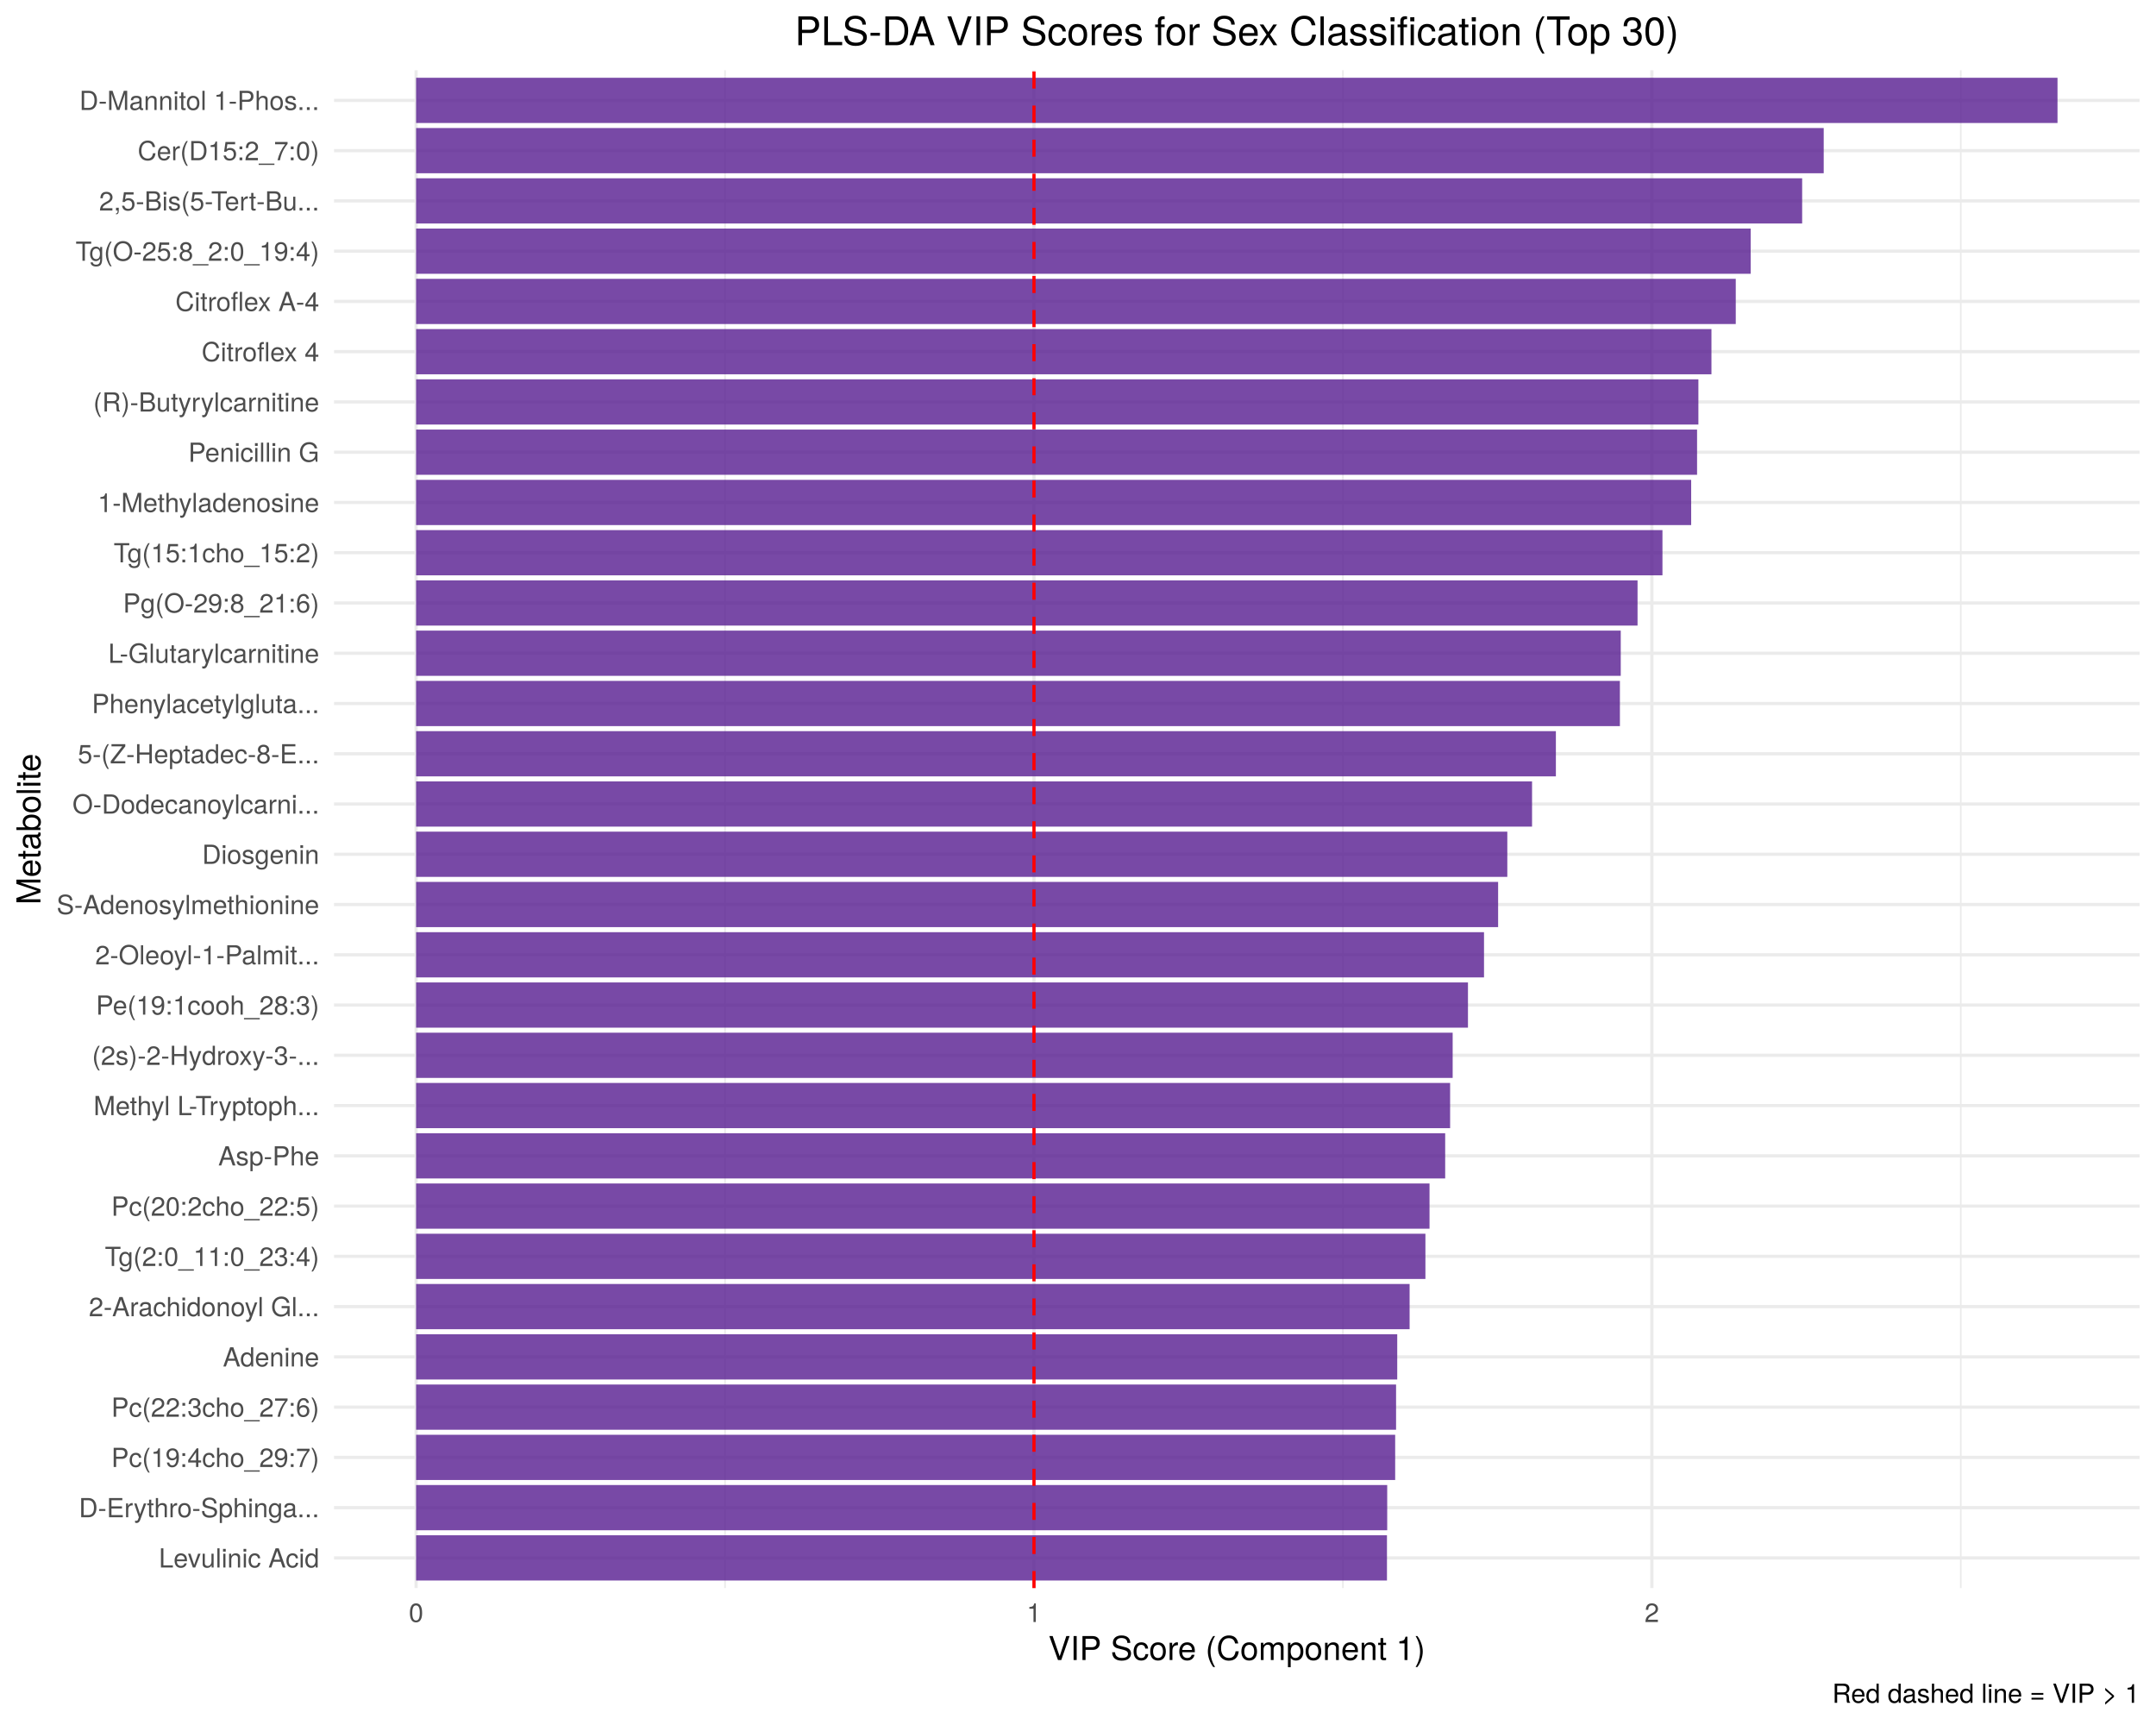
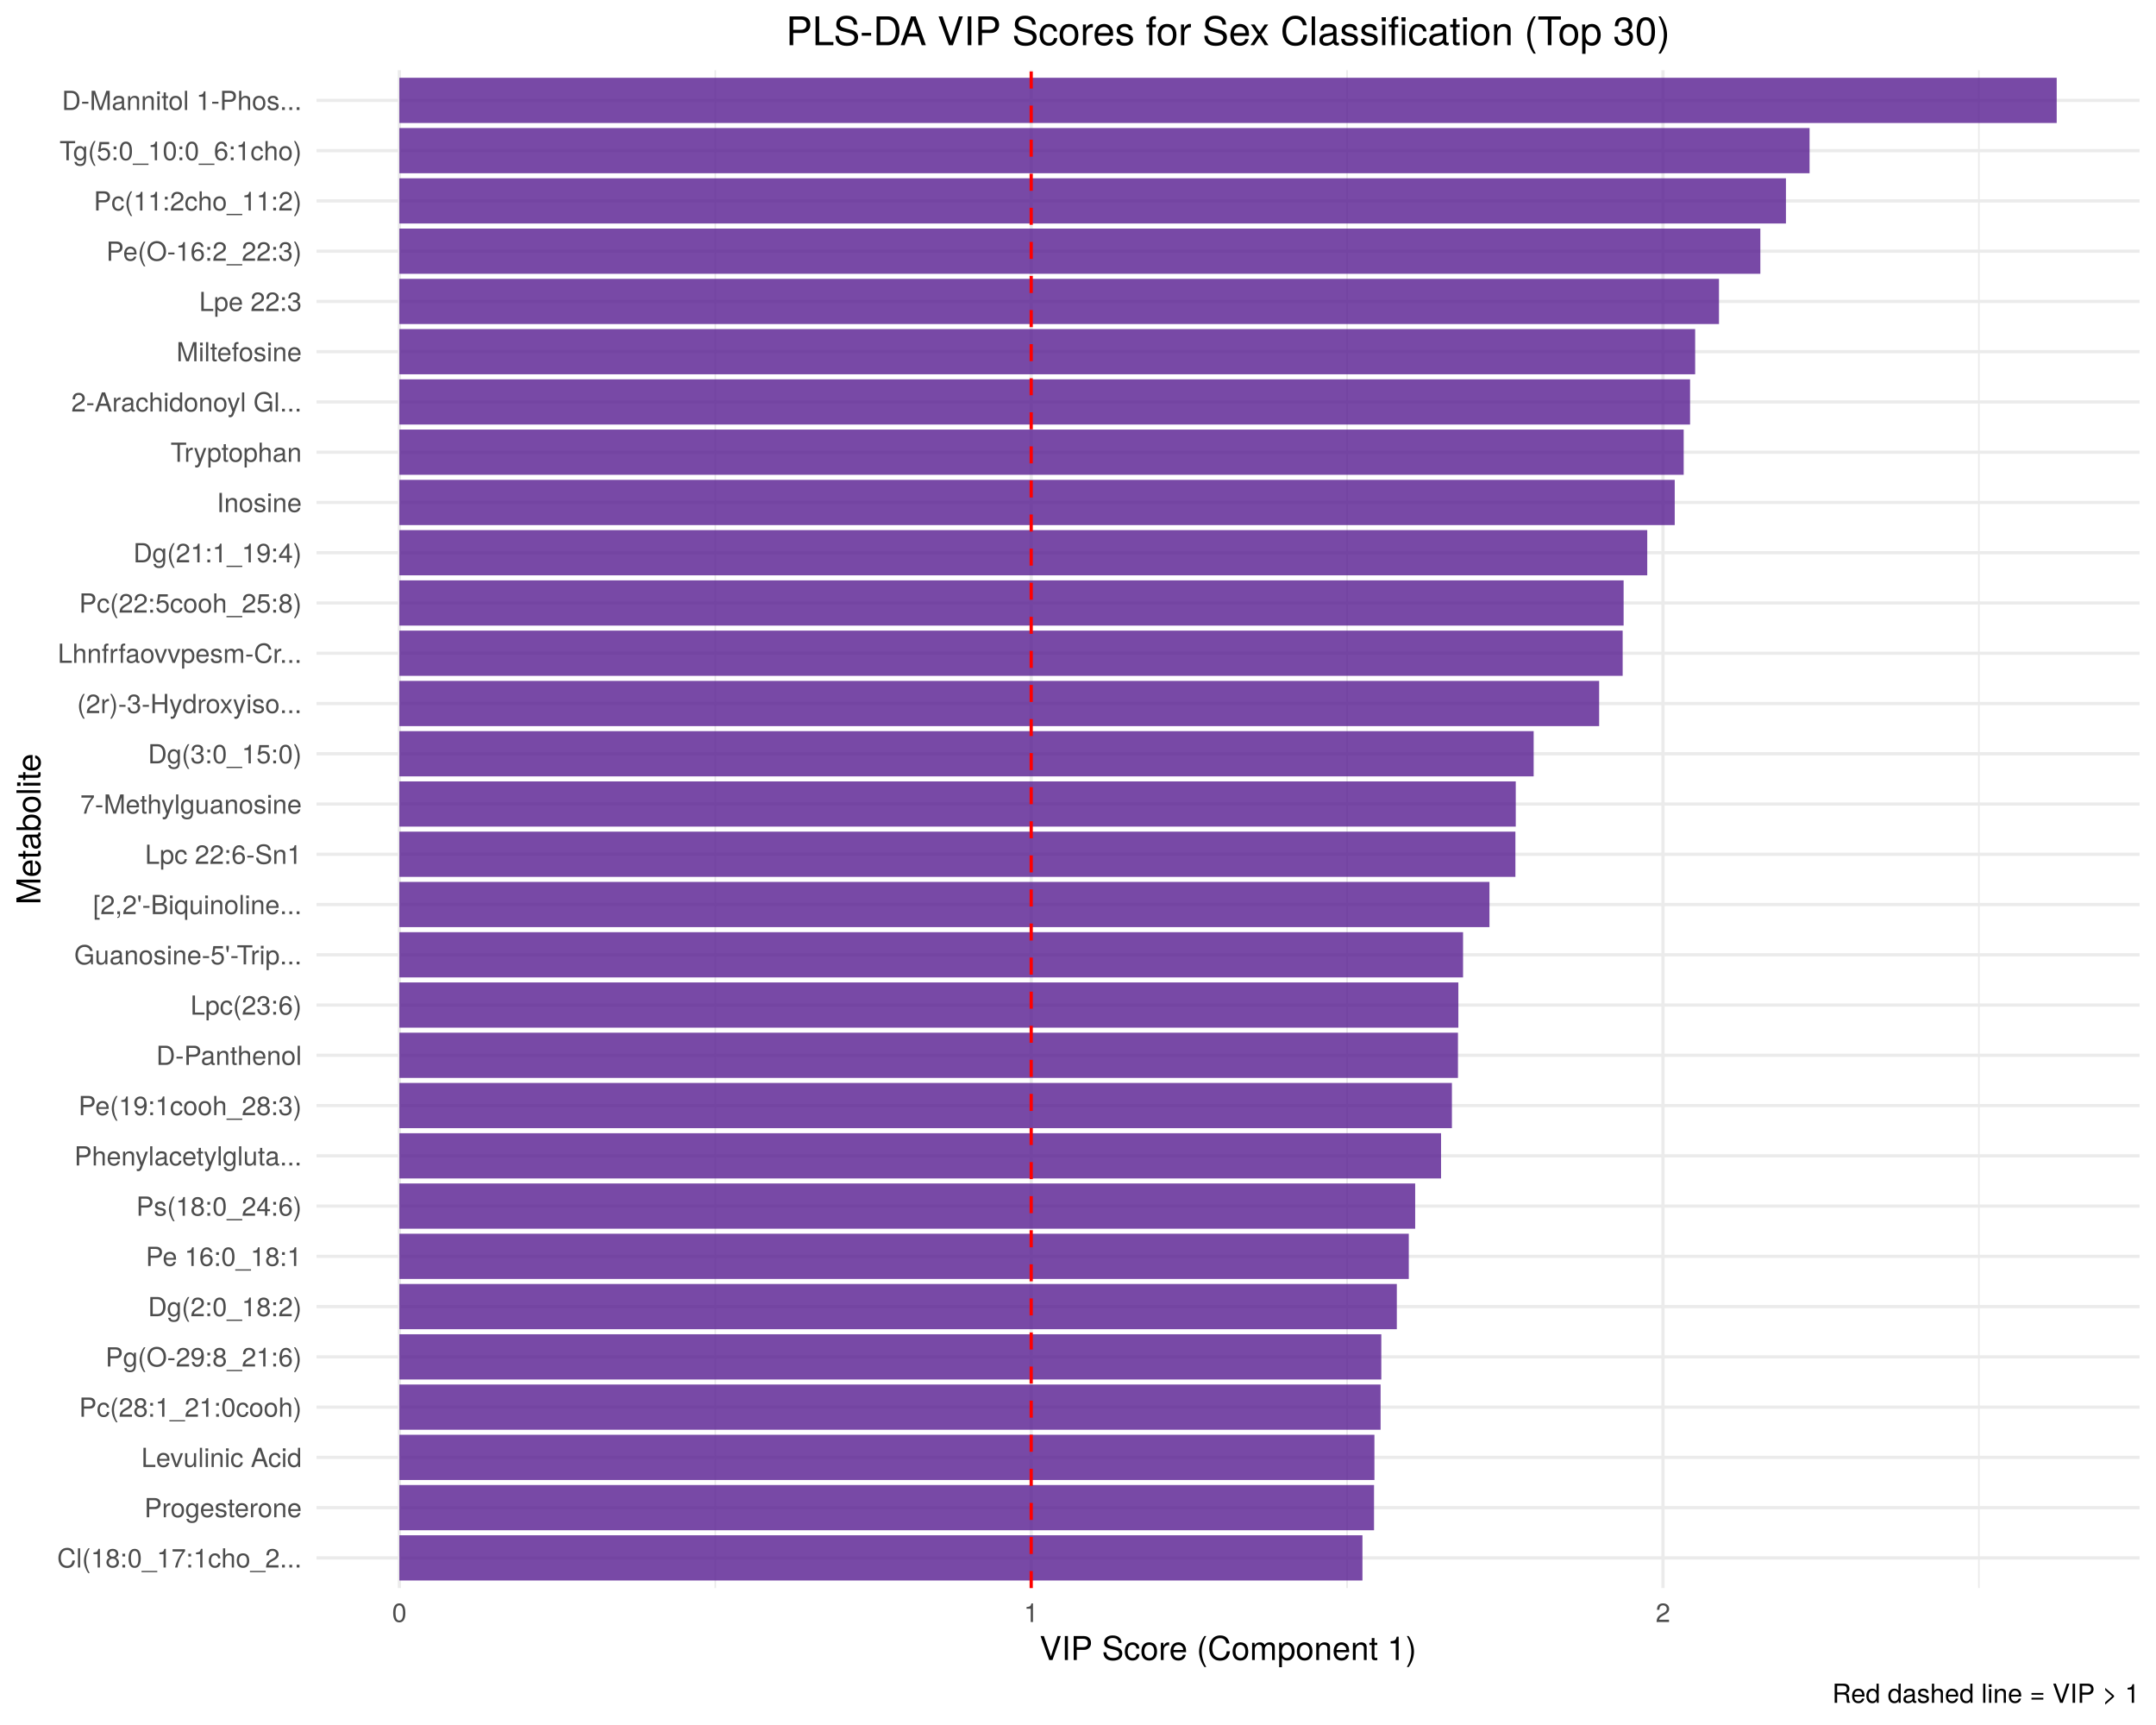
<svg xmlns="http://www.w3.org/2000/svg" class="svglite" width="720.00pt" height="576.00pt" viewBox="0 0 720.00 576.00">
  <defs>
    <style type="text/css">
    .svglite line, .svglite polyline, .svglite polygon, .svglite path, .svglite rect, .svglite circle {
      fill: none;
      stroke: #000000;
      stroke-linecap: round;
      stroke-linejoin: round;
      stroke-miterlimit: 10.00;
    }
    .svglite text {
      white-space: pre;
    }
  </style>
  </defs>
  <rect width="100%" height="100%" style="stroke: none; fill: none;" />
  <defs>
    <clipPath id="cpMC4wMHw3MjAuMDB8MC4wMHw1NzYuMDA=">
      <rect x="0.00" y="0.00" width="720.00" height="576.00" />
    </clipPath>
  </defs>
  <g clip-path="url(#cpMC4wMHw3MjAuMDB8MC4wMHw1NzYuMDA=)">
</g>
  <defs>
-     <clipPath id="cpMTExLjU1fDcxNC41MnwyMy40NXw1MzAuMjg=">
-       <rect x="111.55" y="23.45" width="602.97" height="506.83" />
+     <clipPath id="cpMTA1LjcwfDcxNC41MnwyMy40NXw1MzAuMjg=">
+       <rect x="105.70" y="23.45" width="608.82" height="506.83" />
    </clipPath>
  </defs>
-   <g clip-path="url(#cpMTExLjU1fDcxNC41MnwyMy40NXw1MzAuMjg=)">
-     <polyline points="242.13,530.28 242.13,23.45 " style="stroke-width: 0.53; stroke: #EBEBEB; stroke-linecap: butt;" />
-     <polyline points="448.47,530.28 448.47,23.45 " style="stroke-width: 0.53; stroke: #EBEBEB; stroke-linecap: butt;" />
-     <polyline points="654.81,530.28 654.81,23.45 " style="stroke-width: 0.53; stroke: #EBEBEB; stroke-linecap: butt;" />
-     <polyline points="111.55,520.21 714.52,520.21 " style="stroke-width: 1.07; stroke: #EBEBEB; stroke-linecap: butt;" />
-     <polyline points="111.55,503.42 714.52,503.42 " style="stroke-width: 1.07; stroke: #EBEBEB; stroke-linecap: butt;" />
-     <polyline points="111.55,486.64 714.52,486.64 " style="stroke-width: 1.07; stroke: #EBEBEB; stroke-linecap: butt;" />
-     <polyline points="111.55,469.86 714.52,469.86 " style="stroke-width: 1.07; stroke: #EBEBEB; stroke-linecap: butt;" />
-     <polyline points="111.55,453.08 714.52,453.08 " style="stroke-width: 1.07; stroke: #EBEBEB; stroke-linecap: butt;" />
-     <polyline points="111.55,436.30 714.52,436.30 " style="stroke-width: 1.07; stroke: #EBEBEB; stroke-linecap: butt;" />
-     <polyline points="111.55,419.51 714.52,419.51 " style="stroke-width: 1.07; stroke: #EBEBEB; stroke-linecap: butt;" />
-     <polyline points="111.55,402.73 714.52,402.73 " style="stroke-width: 1.07; stroke: #EBEBEB; stroke-linecap: butt;" />
-     <polyline points="111.55,385.95 714.52,385.95 " style="stroke-width: 1.07; stroke: #EBEBEB; stroke-linecap: butt;" />
-     <polyline points="111.55,369.17 714.52,369.17 " style="stroke-width: 1.07; stroke: #EBEBEB; stroke-linecap: butt;" />
-     <polyline points="111.55,352.38 714.52,352.38 " style="stroke-width: 1.07; stroke: #EBEBEB; stroke-linecap: butt;" />
-     <polyline points="111.55,335.60 714.52,335.60 " style="stroke-width: 1.07; stroke: #EBEBEB; stroke-linecap: butt;" />
-     <polyline points="111.55,318.82 714.52,318.82 " style="stroke-width: 1.07; stroke: #EBEBEB; stroke-linecap: butt;" />
-     <polyline points="111.55,302.04 714.52,302.04 " style="stroke-width: 1.07; stroke: #EBEBEB; stroke-linecap: butt;" />
-     <polyline points="111.55,285.25 714.52,285.25 " style="stroke-width: 1.07; stroke: #EBEBEB; stroke-linecap: butt;" />
-     <polyline points="111.55,268.47 714.52,268.47 " style="stroke-width: 1.07; stroke: #EBEBEB; stroke-linecap: butt;" />
-     <polyline points="111.55,251.69 714.52,251.69 " style="stroke-width: 1.07; stroke: #EBEBEB; stroke-linecap: butt;" />
-     <polyline points="111.55,234.91 714.52,234.91 " style="stroke-width: 1.07; stroke: #EBEBEB; stroke-linecap: butt;" />
-     <polyline points="111.55,218.13 714.52,218.13 " style="stroke-width: 1.07; stroke: #EBEBEB; stroke-linecap: butt;" />
-     <polyline points="111.55,201.34 714.52,201.34 " style="stroke-width: 1.07; stroke: #EBEBEB; stroke-linecap: butt;" />
-     <polyline points="111.55,184.56 714.52,184.56 " style="stroke-width: 1.07; stroke: #EBEBEB; stroke-linecap: butt;" />
-     <polyline points="111.55,167.78 714.52,167.78 " style="stroke-width: 1.07; stroke: #EBEBEB; stroke-linecap: butt;" />
-     <polyline points="111.55,151.00 714.52,151.00 " style="stroke-width: 1.07; stroke: #EBEBEB; stroke-linecap: butt;" />
-     <polyline points="111.55,134.21 714.52,134.21 " style="stroke-width: 1.07; stroke: #EBEBEB; stroke-linecap: butt;" />
-     <polyline points="111.55,117.43 714.52,117.43 " style="stroke-width: 1.07; stroke: #EBEBEB; stroke-linecap: butt;" />
-     <polyline points="111.55,100.65 714.52,100.65 " style="stroke-width: 1.07; stroke: #EBEBEB; stroke-linecap: butt;" />
-     <polyline points="111.55,83.87 714.52,83.87 " style="stroke-width: 1.07; stroke: #EBEBEB; stroke-linecap: butt;" />
-     <polyline points="111.55,67.08 714.52,67.08 " style="stroke-width: 1.07; stroke: #EBEBEB; stroke-linecap: butt;" />
-     <polyline points="111.55,50.30 714.52,50.30 " style="stroke-width: 1.07; stroke: #EBEBEB; stroke-linecap: butt;" />
-     <polyline points="111.55,33.52 714.52,33.52 " style="stroke-width: 1.07; stroke: #EBEBEB; stroke-linecap: butt;" />
-     <polyline points="138.96,530.28 138.96,23.45 " style="stroke-width: 1.07; stroke: #EBEBEB; stroke-linecap: butt;" />
-     <polyline points="345.30,530.28 345.30,23.45 " style="stroke-width: 1.07; stroke: #EBEBEB; stroke-linecap: butt;" />
-     <polyline points="551.64,530.28 551.64,23.45 " style="stroke-width: 1.07; stroke: #EBEBEB; stroke-linecap: butt;" />
-     <rect x="138.96" y="25.97" width="548.15" height="15.10" style="stroke-width: 1.07; stroke: none; stroke-linecap: butt; stroke-linejoin: miter; fill: #571C90; fill-opacity: 0.80;" />
-     <rect x="138.96" y="42.75" width="470.07" height="15.10" style="stroke-width: 1.07; stroke: none; stroke-linecap: butt; stroke-linejoin: miter; fill: #571C90; fill-opacity: 0.80;" />
-     <rect x="138.96" y="59.53" width="462.87" height="15.10" style="stroke-width: 1.07; stroke: none; stroke-linecap: butt; stroke-linejoin: miter; fill: #571C90; fill-opacity: 0.80;" />
-     <rect x="138.96" y="76.32" width="445.68" height="15.10" style="stroke-width: 1.07; stroke: none; stroke-linecap: butt; stroke-linejoin: miter; fill: #571C90; fill-opacity: 0.80;" />
-     <rect x="138.96" y="93.10" width="440.70" height="15.10" style="stroke-width: 1.07; stroke: none; stroke-linecap: butt; stroke-linejoin: miter; fill: #571C90; fill-opacity: 0.80;" />
-     <rect x="138.96" y="109.88" width="432.58" height="15.10" style="stroke-width: 1.07; stroke: none; stroke-linecap: butt; stroke-linejoin: miter; fill: #571C90; fill-opacity: 0.80;" />
-     <rect x="138.96" y="126.66" width="428.22" height="15.10" style="stroke-width: 1.07; stroke: none; stroke-linecap: butt; stroke-linejoin: miter; fill: #571C90; fill-opacity: 0.80;" />
-     <rect x="138.96" y="143.44" width="427.78" height="15.10" style="stroke-width: 1.07; stroke: none; stroke-linecap: butt; stroke-linejoin: miter; fill: #571C90; fill-opacity: 0.80;" />
-     <rect x="138.96" y="160.23" width="425.81" height="15.10" style="stroke-width: 1.07; stroke: none; stroke-linecap: butt; stroke-linejoin: miter; fill: #571C90; fill-opacity: 0.80;" />
-     <rect x="138.96" y="177.01" width="416.22" height="15.10" style="stroke-width: 1.07; stroke: none; stroke-linecap: butt; stroke-linejoin: miter; fill: #571C90; fill-opacity: 0.80;" />
-     <rect x="138.96" y="193.79" width="407.90" height="15.10" style="stroke-width: 1.07; stroke: none; stroke-linecap: butt; stroke-linejoin: miter; fill: #571C90; fill-opacity: 0.80;" />
-     <rect x="138.96" y="210.57" width="402.29" height="15.10" style="stroke-width: 1.07; stroke: none; stroke-linecap: butt; stroke-linejoin: miter; fill: #571C90; fill-opacity: 0.80;" />
-     <rect x="138.96" y="227.36" width="402.01" height="15.10" style="stroke-width: 1.07; stroke: none; stroke-linecap: butt; stroke-linejoin: miter; fill: #571C90; fill-opacity: 0.80;" />
-     <rect x="138.96" y="244.14" width="380.63" height="15.10" style="stroke-width: 1.07; stroke: none; stroke-linecap: butt; stroke-linejoin: miter; fill: #571C90; fill-opacity: 0.80;" />
-     <rect x="138.96" y="260.92" width="372.67" height="15.10" style="stroke-width: 1.07; stroke: none; stroke-linecap: butt; stroke-linejoin: miter; fill: #571C90; fill-opacity: 0.80;" />
-     <rect x="138.96" y="277.70" width="364.41" height="15.10" style="stroke-width: 1.07; stroke: none; stroke-linecap: butt; stroke-linejoin: miter; fill: #571C90; fill-opacity: 0.80;" />
-     <rect x="138.96" y="294.48" width="361.34" height="15.10" style="stroke-width: 1.07; stroke: none; stroke-linecap: butt; stroke-linejoin: miter; fill: #571C90; fill-opacity: 0.80;" />
-     <rect x="138.96" y="311.27" width="356.63" height="15.10" style="stroke-width: 1.07; stroke: none; stroke-linecap: butt; stroke-linejoin: miter; fill: #571C90; fill-opacity: 0.80;" />
-     <rect x="138.96" y="328.05" width="351.27" height="15.10" style="stroke-width: 1.07; stroke: none; stroke-linecap: butt; stroke-linejoin: miter; fill: #571C90; fill-opacity: 0.80;" />
-     <rect x="138.96" y="344.83" width="346.16" height="15.10" style="stroke-width: 1.07; stroke: none; stroke-linecap: butt; stroke-linejoin: miter; fill: #571C90; fill-opacity: 0.80;" />
-     <rect x="138.96" y="361.61" width="345.31" height="15.10" style="stroke-width: 1.07; stroke: none; stroke-linecap: butt; stroke-linejoin: miter; fill: #571C90; fill-opacity: 0.80;" />
-     <rect x="138.96" y="378.40" width="343.66" height="15.10" style="stroke-width: 1.07; stroke: none; stroke-linecap: butt; stroke-linejoin: miter; fill: #571C90; fill-opacity: 0.80;" />
-     <rect x="138.96" y="395.18" width="338.43" height="15.10" style="stroke-width: 1.07; stroke: none; stroke-linecap: butt; stroke-linejoin: miter; fill: #571C90; fill-opacity: 0.80;" />
-     <rect x="138.96" y="411.96" width="337.06" height="15.10" style="stroke-width: 1.07; stroke: none; stroke-linecap: butt; stroke-linejoin: miter; fill: #571C90; fill-opacity: 0.80;" />
-     <rect x="138.96" y="428.74" width="331.78" height="15.10" style="stroke-width: 1.07; stroke: none; stroke-linecap: butt; stroke-linejoin: miter; fill: #571C90; fill-opacity: 0.80;" />
-     <rect x="138.96" y="445.53" width="327.65" height="15.10" style="stroke-width: 1.07; stroke: none; stroke-linecap: butt; stroke-linejoin: miter; fill: #571C90; fill-opacity: 0.80;" />
-     <rect x="138.96" y="462.31" width="327.26" height="15.10" style="stroke-width: 1.07; stroke: none; stroke-linecap: butt; stroke-linejoin: miter; fill: #571C90; fill-opacity: 0.80;" />
-     <rect x="138.96" y="479.09" width="326.96" height="15.10" style="stroke-width: 1.07; stroke: none; stroke-linecap: butt; stroke-linejoin: miter; fill: #571C90; fill-opacity: 0.80;" />
-     <rect x="138.96" y="495.87" width="324.30" height="15.10" style="stroke-width: 1.07; stroke: none; stroke-linecap: butt; stroke-linejoin: miter; fill: #571C90; fill-opacity: 0.80;" />
-     <rect x="138.96" y="512.65" width="324.22" height="15.10" style="stroke-width: 1.07; stroke: none; stroke-linecap: butt; stroke-linejoin: miter; fill: #571C90; fill-opacity: 0.80;" />
-     <line x1="345.30" y1="530.28" x2="345.30" y2="23.45" style="stroke-width: 1.07; stroke: #FF0000; stroke-dasharray: 5.69,5.69; stroke-linecap: butt;" />
+   <g clip-path="url(#cpMTA1LjcwfDcxNC41MnwyMy40NXw1MzAuMjg=)">
+     <polyline points="238.87,530.28 238.87,23.45 " style="stroke-width: 0.53; stroke: #EBEBEB; stroke-linecap: butt;" />
+     <polyline points="449.86,530.28 449.86,23.45 " style="stroke-width: 0.53; stroke: #EBEBEB; stroke-linecap: butt;" />
+     <polyline points="660.86,530.28 660.86,23.45 " style="stroke-width: 0.53; stroke: #EBEBEB; stroke-linecap: butt;" />
+     <polyline points="105.70,520.21 714.52,520.21 " style="stroke-width: 1.07; stroke: #EBEBEB; stroke-linecap: butt;" />
+     <polyline points="105.70,503.42 714.52,503.42 " style="stroke-width: 1.07; stroke: #EBEBEB; stroke-linecap: butt;" />
+     <polyline points="105.70,486.64 714.52,486.64 " style="stroke-width: 1.07; stroke: #EBEBEB; stroke-linecap: butt;" />
+     <polyline points="105.70,469.86 714.52,469.86 " style="stroke-width: 1.07; stroke: #EBEBEB; stroke-linecap: butt;" />
+     <polyline points="105.70,453.08 714.52,453.08 " style="stroke-width: 1.07; stroke: #EBEBEB; stroke-linecap: butt;" />
+     <polyline points="105.70,436.30 714.52,436.30 " style="stroke-width: 1.07; stroke: #EBEBEB; stroke-linecap: butt;" />
+     <polyline points="105.70,419.51 714.52,419.51 " style="stroke-width: 1.07; stroke: #EBEBEB; stroke-linecap: butt;" />
+     <polyline points="105.70,402.73 714.52,402.73 " style="stroke-width: 1.07; stroke: #EBEBEB; stroke-linecap: butt;" />
+     <polyline points="105.70,385.95 714.52,385.95 " style="stroke-width: 1.07; stroke: #EBEBEB; stroke-linecap: butt;" />
+     <polyline points="105.70,369.17 714.52,369.17 " style="stroke-width: 1.07; stroke: #EBEBEB; stroke-linecap: butt;" />
+     <polyline points="105.70,352.38 714.52,352.38 " style="stroke-width: 1.07; stroke: #EBEBEB; stroke-linecap: butt;" />
+     <polyline points="105.70,335.60 714.52,335.60 " style="stroke-width: 1.07; stroke: #EBEBEB; stroke-linecap: butt;" />
+     <polyline points="105.70,318.82 714.52,318.82 " style="stroke-width: 1.07; stroke: #EBEBEB; stroke-linecap: butt;" />
+     <polyline points="105.70,302.04 714.52,302.04 " style="stroke-width: 1.07; stroke: #EBEBEB; stroke-linecap: butt;" />
+     <polyline points="105.70,285.25 714.52,285.25 " style="stroke-width: 1.07; stroke: #EBEBEB; stroke-linecap: butt;" />
+     <polyline points="105.70,268.47 714.52,268.47 " style="stroke-width: 1.07; stroke: #EBEBEB; stroke-linecap: butt;" />
+     <polyline points="105.70,251.69 714.52,251.69 " style="stroke-width: 1.07; stroke: #EBEBEB; stroke-linecap: butt;" />
+     <polyline points="105.70,234.91 714.52,234.91 " style="stroke-width: 1.07; stroke: #EBEBEB; stroke-linecap: butt;" />
+     <polyline points="105.70,218.13 714.52,218.13 " style="stroke-width: 1.07; stroke: #EBEBEB; stroke-linecap: butt;" />
+     <polyline points="105.70,201.34 714.52,201.34 " style="stroke-width: 1.07; stroke: #EBEBEB; stroke-linecap: butt;" />
+     <polyline points="105.70,184.56 714.52,184.56 " style="stroke-width: 1.07; stroke: #EBEBEB; stroke-linecap: butt;" />
+     <polyline points="105.70,167.78 714.52,167.78 " style="stroke-width: 1.07; stroke: #EBEBEB; stroke-linecap: butt;" />
+     <polyline points="105.70,151.00 714.52,151.00 " style="stroke-width: 1.07; stroke: #EBEBEB; stroke-linecap: butt;" />
+     <polyline points="105.70,134.21 714.52,134.21 " style="stroke-width: 1.07; stroke: #EBEBEB; stroke-linecap: butt;" />
+     <polyline points="105.70,117.43 714.52,117.43 " style="stroke-width: 1.07; stroke: #EBEBEB; stroke-linecap: butt;" />
+     <polyline points="105.70,100.65 714.52,100.65 " style="stroke-width: 1.07; stroke: #EBEBEB; stroke-linecap: butt;" />
+     <polyline points="105.70,83.87 714.52,83.87 " style="stroke-width: 1.07; stroke: #EBEBEB; stroke-linecap: butt;" />
+     <polyline points="105.70,67.08 714.52,67.08 " style="stroke-width: 1.07; stroke: #EBEBEB; stroke-linecap: butt;" />
+     <polyline points="105.70,50.30 714.52,50.30 " style="stroke-width: 1.07; stroke: #EBEBEB; stroke-linecap: butt;" />
+     <polyline points="105.70,33.52 714.52,33.52 " style="stroke-width: 1.07; stroke: #EBEBEB; stroke-linecap: butt;" />
+     <polyline points="133.37,530.28 133.37,23.45 " style="stroke-width: 1.07; stroke: #EBEBEB; stroke-linecap: butt;" />
+     <polyline points="344.37,530.28 344.37,23.45 " style="stroke-width: 1.07; stroke: #EBEBEB; stroke-linecap: butt;" />
+     <polyline points="555.36,530.28 555.36,23.45 " style="stroke-width: 1.07; stroke: #EBEBEB; stroke-linecap: butt;" />
+     <rect x="133.37" y="25.97" width="553.47" height="15.10" style="stroke-width: 1.07; stroke: none; stroke-linecap: butt; stroke-linejoin: miter; fill: #571C90; fill-opacity: 0.80;" />
+     <rect x="133.37" y="42.75" width="470.94" height="15.10" style="stroke-width: 1.07; stroke: none; stroke-linecap: butt; stroke-linejoin: miter; fill: #571C90; fill-opacity: 0.80;" />
+     <rect x="133.37" y="59.53" width="463.05" height="15.10" style="stroke-width: 1.07; stroke: none; stroke-linecap: butt; stroke-linejoin: miter; fill: #571C90; fill-opacity: 0.80;" />
+     <rect x="133.37" y="76.32" width="454.50" height="15.10" style="stroke-width: 1.07; stroke: none; stroke-linecap: butt; stroke-linejoin: miter; fill: #571C90; fill-opacity: 0.80;" />
+     <rect x="133.37" y="93.10" width="440.69" height="15.10" style="stroke-width: 1.07; stroke: none; stroke-linecap: butt; stroke-linejoin: miter; fill: #571C90; fill-opacity: 0.80;" />
+     <rect x="133.37" y="109.88" width="432.73" height="15.10" style="stroke-width: 1.07; stroke: none; stroke-linecap: butt; stroke-linejoin: miter; fill: #571C90; fill-opacity: 0.80;" />
+     <rect x="133.37" y="126.66" width="431.03" height="15.10" style="stroke-width: 1.07; stroke: none; stroke-linecap: butt; stroke-linejoin: miter; fill: #571C90; fill-opacity: 0.80;" />
+     <rect x="133.37" y="143.44" width="428.90" height="15.10" style="stroke-width: 1.07; stroke: none; stroke-linecap: butt; stroke-linejoin: miter; fill: #571C90; fill-opacity: 0.80;" />
+     <rect x="133.37" y="160.23" width="425.91" height="15.10" style="stroke-width: 1.07; stroke: none; stroke-linecap: butt; stroke-linejoin: miter; fill: #571C90; fill-opacity: 0.80;" />
+     <rect x="133.37" y="177.01" width="416.73" height="15.10" style="stroke-width: 1.07; stroke: none; stroke-linecap: butt; stroke-linejoin: miter; fill: #571C90; fill-opacity: 0.80;" />
+     <rect x="133.37" y="193.79" width="408.84" height="15.10" style="stroke-width: 1.07; stroke: none; stroke-linecap: butt; stroke-linejoin: miter; fill: #571C90; fill-opacity: 0.80;" />
+     <rect x="133.37" y="210.57" width="408.52" height="15.10" style="stroke-width: 1.07; stroke: none; stroke-linecap: butt; stroke-linejoin: miter; fill: #571C90; fill-opacity: 0.80;" />
+     <rect x="133.37" y="227.36" width="400.67" height="15.10" style="stroke-width: 1.07; stroke: none; stroke-linecap: butt; stroke-linejoin: miter; fill: #571C90; fill-opacity: 0.80;" />
+     <rect x="133.37" y="244.14" width="378.80" height="15.10" style="stroke-width: 1.07; stroke: none; stroke-linecap: butt; stroke-linejoin: miter; fill: #571C90; fill-opacity: 0.80;" />
+     <rect x="133.37" y="260.92" width="372.82" height="15.10" style="stroke-width: 1.07; stroke: none; stroke-linecap: butt; stroke-linejoin: miter; fill: #571C90; fill-opacity: 0.80;" />
+     <rect x="133.37" y="277.70" width="372.70" height="15.10" style="stroke-width: 1.07; stroke: none; stroke-linecap: butt; stroke-linejoin: miter; fill: #571C90; fill-opacity: 0.80;" />
+     <rect x="133.37" y="294.48" width="364.04" height="15.10" style="stroke-width: 1.07; stroke: none; stroke-linecap: butt; stroke-linejoin: miter; fill: #571C90; fill-opacity: 0.80;" />
+     <rect x="133.37" y="311.27" width="355.22" height="15.10" style="stroke-width: 1.07; stroke: none; stroke-linecap: butt; stroke-linejoin: miter; fill: #571C90; fill-opacity: 0.80;" />
+     <rect x="133.37" y="328.05" width="353.65" height="15.10" style="stroke-width: 1.07; stroke: none; stroke-linecap: butt; stroke-linejoin: miter; fill: #571C90; fill-opacity: 0.80;" />
+     <rect x="133.37" y="344.83" width="353.52" height="15.10" style="stroke-width: 1.07; stroke: none; stroke-linecap: butt; stroke-linejoin: miter; fill: #571C90; fill-opacity: 0.80;" />
+     <rect x="133.37" y="361.61" width="351.50" height="15.10" style="stroke-width: 1.07; stroke: none; stroke-linecap: butt; stroke-linejoin: miter; fill: #571C90; fill-opacity: 0.80;" />
+     <rect x="133.37" y="378.40" width="347.87" height="15.10" style="stroke-width: 1.07; stroke: none; stroke-linecap: butt; stroke-linejoin: miter; fill: #571C90; fill-opacity: 0.80;" />
+     <rect x="133.37" y="395.18" width="339.23" height="15.10" style="stroke-width: 1.07; stroke: none; stroke-linecap: butt; stroke-linejoin: miter; fill: #571C90; fill-opacity: 0.80;" />
+     <rect x="133.37" y="411.96" width="337.10" height="15.10" style="stroke-width: 1.07; stroke: none; stroke-linecap: butt; stroke-linejoin: miter; fill: #571C90; fill-opacity: 0.80;" />
+     <rect x="133.37" y="428.74" width="333.10" height="15.10" style="stroke-width: 1.07; stroke: none; stroke-linecap: butt; stroke-linejoin: miter; fill: #571C90; fill-opacity: 0.80;" />
+     <rect x="133.37" y="445.53" width="327.92" height="15.10" style="stroke-width: 1.07; stroke: none; stroke-linecap: butt; stroke-linejoin: miter; fill: #571C90; fill-opacity: 0.80;" />
+     <rect x="133.37" y="462.31" width="327.68" height="15.10" style="stroke-width: 1.07; stroke: none; stroke-linecap: butt; stroke-linejoin: miter; fill: #571C90; fill-opacity: 0.80;" />
+     <rect x="133.37" y="479.09" width="325.62" height="15.10" style="stroke-width: 1.07; stroke: none; stroke-linecap: butt; stroke-linejoin: miter; fill: #571C90; fill-opacity: 0.80;" />
+     <rect x="133.37" y="495.87" width="325.49" height="15.10" style="stroke-width: 1.07; stroke: none; stroke-linecap: butt; stroke-linejoin: miter; fill: #571C90; fill-opacity: 0.80;" />
+     <rect x="133.37" y="512.65" width="321.62" height="15.10" style="stroke-width: 1.07; stroke: none; stroke-linecap: butt; stroke-linejoin: miter; fill: #571C90; fill-opacity: 0.80;" />
+     <line x1="344.37" y1="530.28" x2="344.37" y2="23.45" style="stroke-width: 1.07; stroke: #FF0000; stroke-dasharray: 5.69,5.69; stroke-linecap: butt;" />
  </g>
  <g clip-path="url(#cpMC4wMHw3MjAuMDB8MC4wMHw1NzYuMDA=)">
-     <text x="106.62" y="523.41" text-anchor="end" style="font-size: 8.80px; font-weight: 0;fill: #4D4D4D; font-family: &quot;TeX Gyre Heros&quot;;" textLength="53.76px" lengthAdjust="spacingAndGlyphs">Levulinic Acid</text>
-     <text x="106.62" y="506.63" text-anchor="end" style="font-size: 8.80px; font-weight: 0;fill: #4D4D4D; font-family: &quot;TeX Gyre Heros&quot;;" textLength="80.17px" lengthAdjust="spacingAndGlyphs">D-Erythro-Sphinga...</text>
-     <text x="106.62" y="489.85" text-anchor="end" style="font-size: 8.80px; font-weight: 0;fill: #4D4D4D; font-family: &quot;TeX Gyre Heros&quot;;" textLength="69.42px" lengthAdjust="spacingAndGlyphs">Pc(19:4cho_29:7)</text>
-     <text x="106.62" y="473.07" text-anchor="end" style="font-size: 8.80px; font-weight: 0;fill: #4D4D4D; font-family: &quot;TeX Gyre Heros&quot;;" textLength="69.42px" lengthAdjust="spacingAndGlyphs">Pc(22:3cho_27:6)</text>
-     <text x="106.62" y="456.29" text-anchor="end" style="font-size: 8.80px; font-weight: 0;fill: #4D4D4D; font-family: &quot;TeX Gyre Heros&quot;;" textLength="32.26px" lengthAdjust="spacingAndGlyphs">Adenine</text>
-     <text x="106.62" y="439.50" text-anchor="end" style="font-size: 8.80px; font-weight: 0;fill: #4D4D4D; font-family: &quot;TeX Gyre Heros&quot;;" textLength="77.24px" lengthAdjust="spacingAndGlyphs">2-Arachidonoyl Gl...</text>
-     <text x="106.62" y="422.72" text-anchor="end" style="font-size: 8.80px; font-weight: 0;fill: #4D4D4D; font-family: &quot;TeX Gyre Heros&quot;;" textLength="72.36px" lengthAdjust="spacingAndGlyphs">Tg(2:0_11:0_23:4)</text>
-     <text x="106.62" y="405.94" text-anchor="end" style="font-size: 8.80px; font-weight: 0;fill: #4D4D4D; font-family: &quot;TeX Gyre Heros&quot;;" textLength="69.42px" lengthAdjust="spacingAndGlyphs">Pc(20:2cho_22:5)</text>
-     <text x="106.62" y="389.16" text-anchor="end" style="font-size: 8.80px; font-weight: 0;fill: #4D4D4D; font-family: &quot;TeX Gyre Heros&quot;;" textLength="33.73px" lengthAdjust="spacingAndGlyphs">Asp-Phe</text>
-     <text x="106.62" y="372.37" text-anchor="end" style="font-size: 8.80px; font-weight: 0;fill: #4D4D4D; font-family: &quot;TeX Gyre Heros&quot;;" textLength="78.23px" lengthAdjust="spacingAndGlyphs">Methyl L-Tryptoph...</text>
-     <text x="106.62" y="355.59" text-anchor="end" style="font-size: 8.80px; font-weight: 0;fill: #4D4D4D; font-family: &quot;TeX Gyre Heros&quot;;" textLength="76.25px" lengthAdjust="spacingAndGlyphs">(2s)-2-Hydroxy-3-...</text>
-     <text x="106.62" y="338.81" text-anchor="end" style="font-size: 8.80px; font-weight: 0;fill: #4D4D4D; font-family: &quot;TeX Gyre Heros&quot;;" textLength="74.80px" lengthAdjust="spacingAndGlyphs">Pe(19:1cooh_28:3)</text>
-     <text x="106.62" y="322.03" text-anchor="end" style="font-size: 8.80px; font-weight: 0;fill: #4D4D4D; font-family: &quot;TeX Gyre Heros&quot;;" textLength="75.28px" lengthAdjust="spacingAndGlyphs">2-Oleoyl-1-Palmit...</text>
-     <text x="106.62" y="305.24" text-anchor="end" style="font-size: 8.80px; font-weight: 0;fill: #4D4D4D; font-family: &quot;TeX Gyre Heros&quot;;" textLength="87.98px" lengthAdjust="spacingAndGlyphs">S-Adenosylmethionine</text>
-     <text x="106.62" y="288.46" text-anchor="end" style="font-size: 8.80px; font-weight: 0;fill: #4D4D4D; font-family: &quot;TeX Gyre Heros&quot;;" textLength="39.10px" lengthAdjust="spacingAndGlyphs">Diosgenin</text>
-     <text x="106.62" y="271.68" text-anchor="end" style="font-size: 8.80px; font-weight: 0;fill: #4D4D4D; font-family: &quot;TeX Gyre Heros&quot;;" textLength="82.61px" lengthAdjust="spacingAndGlyphs">O-Dodecanoylcarni...</text>
-     <text x="106.62" y="254.90" text-anchor="end" style="font-size: 8.80px; font-weight: 0;fill: #4D4D4D; font-family: &quot;TeX Gyre Heros&quot;;" textLength="80.66px" lengthAdjust="spacingAndGlyphs">5-(Z-Heptadec-8-E...</text>
-     <text x="106.62" y="238.12" text-anchor="end" style="font-size: 8.80px; font-weight: 0;fill: #4D4D4D; font-family: &quot;TeX Gyre Heros&quot;;" textLength="76.27px" lengthAdjust="spacingAndGlyphs">Phenylacetylgluta...</text>
-     <text x="106.62" y="221.33" text-anchor="end" style="font-size: 8.80px; font-weight: 0;fill: #4D4D4D; font-family: &quot;TeX Gyre Heros&quot;;" textLength="71.36px" lengthAdjust="spacingAndGlyphs">L-Glutarylcarnitine</text>
-     <text x="106.62" y="204.55" text-anchor="end" style="font-size: 8.80px; font-weight: 0;fill: #4D4D4D; font-family: &quot;TeX Gyre Heros&quot;;" textLength="65.51px" lengthAdjust="spacingAndGlyphs">Pg(O-29:8_21:6)</text>
-     <text x="106.62" y="187.77" text-anchor="end" style="font-size: 8.80px; font-weight: 0;fill: #4D4D4D; font-family: &quot;TeX Gyre Heros&quot;;" textLength="69.42px" lengthAdjust="spacingAndGlyphs">Tg(15:1cho_15:2)</text>
-     <text x="106.62" y="170.99" text-anchor="end" style="font-size: 8.80px; font-weight: 0;fill: #4D4D4D; font-family: &quot;TeX Gyre Heros&quot;;" textLength="74.30px" lengthAdjust="spacingAndGlyphs">1-Methyladenosine</text>
-     <text x="106.62" y="154.20" text-anchor="end" style="font-size: 8.80px; font-weight: 0;fill: #4D4D4D; font-family: &quot;TeX Gyre Heros&quot;;" textLength="43.98px" lengthAdjust="spacingAndGlyphs">Penicillin G</text>
-     <text x="106.62" y="137.42" text-anchor="end" style="font-size: 8.80px; font-weight: 0;fill: #4D4D4D; font-family: &quot;TeX Gyre Heros&quot;;" textLength="75.26px" lengthAdjust="spacingAndGlyphs">(R)-Butyrylcarnitine</text>
-     <text x="106.62" y="120.64" text-anchor="end" style="font-size: 8.80px; font-weight: 0;fill: #4D4D4D; font-family: &quot;TeX Gyre Heros&quot;;" textLength="39.59px" lengthAdjust="spacingAndGlyphs">Citroflex 4</text>
-     <text x="106.62" y="103.86" text-anchor="end" style="font-size: 8.80px; font-weight: 0;fill: #4D4D4D; font-family: &quot;TeX Gyre Heros&quot;;" textLength="48.39px" lengthAdjust="spacingAndGlyphs">Citroflex A-4</text>
-     <text x="106.62" y="87.07" text-anchor="end" style="font-size: 8.80px; font-weight: 0;fill: #4D4D4D; font-family: &quot;TeX Gyre Heros&quot;;" textLength="82.14px" lengthAdjust="spacingAndGlyphs">Tg(O-25:8_2:0_19:4)</text>
-     <text x="106.62" y="70.29" text-anchor="end" style="font-size: 8.80px; font-weight: 0;fill: #4D4D4D; font-family: &quot;TeX Gyre Heros&quot;;" textLength="74.80px" lengthAdjust="spacingAndGlyphs">2,5-Bis(5-Tert-Bu...</text>
-     <text x="106.62" y="53.51" text-anchor="end" style="font-size: 8.80px; font-weight: 0;fill: #4D4D4D; font-family: &quot;TeX Gyre Heros&quot;;" textLength="60.61px" lengthAdjust="spacingAndGlyphs">Cer(D15:2_7:0)</text>
-     <text x="106.62" y="36.73" text-anchor="end" style="font-size: 8.80px; font-weight: 0;fill: #4D4D4D; font-family: &quot;TeX Gyre Heros&quot;;" textLength="80.17px" lengthAdjust="spacingAndGlyphs">D-Mannitol 1-Phos...</text>
-     <text x="138.96" y="541.62" text-anchor="middle" style="font-size: 8.80px; font-weight: 0;fill: #4D4D4D; font-family: &quot;TeX Gyre Heros&quot;;" textLength="4.89px" lengthAdjust="spacingAndGlyphs">0</text>
-     <text x="345.30" y="541.62" text-anchor="middle" style="font-size: 8.80px; font-weight: 0;fill: #4D4D4D; font-family: &quot;TeX Gyre Heros&quot;;" textLength="4.89px" lengthAdjust="spacingAndGlyphs">1</text>
-     <text x="551.64" y="541.62" text-anchor="middle" style="font-size: 8.80px; font-weight: 0;fill: #4D4D4D; font-family: &quot;TeX Gyre Heros&quot;;" textLength="4.89px" lengthAdjust="spacingAndGlyphs">2</text>
-     <text x="413.04" y="554.31" text-anchor="middle" style="font-size: 11.00px; font-weight: 0; font-family: &quot;TeX Gyre Heros&quot;;" textLength="125.93px" lengthAdjust="spacingAndGlyphs">VIP Score (Component 1)</text>
+     <text x="100.77" y="523.41" text-anchor="end" style="font-size: 8.80px; font-weight: 0;fill: #4D4D4D; font-family: &quot;TeX Gyre Heros&quot;;" textLength="81.65px" lengthAdjust="spacingAndGlyphs">Cl(18:0_17:1cho_2...</text>
+     <text x="100.77" y="506.63" text-anchor="end" style="font-size: 8.80px; font-weight: 0;fill: #4D4D4D; font-family: &quot;TeX Gyre Heros&quot;;" textLength="52.80px" lengthAdjust="spacingAndGlyphs">Progesterone</text>
+     <text x="100.77" y="489.85" text-anchor="end" style="font-size: 8.80px; font-weight: 0;fill: #4D4D4D; font-family: &quot;TeX Gyre Heros&quot;;" textLength="53.76px" lengthAdjust="spacingAndGlyphs">Levulinic Acid</text>
+     <text x="100.77" y="473.07" text-anchor="end" style="font-size: 8.80px; font-weight: 0;fill: #4D4D4D; font-family: &quot;TeX Gyre Heros&quot;;" textLength="74.31px" lengthAdjust="spacingAndGlyphs">Pc(28:1_21:0cooh)</text>
+     <text x="100.77" y="456.29" text-anchor="end" style="font-size: 8.80px; font-weight: 0;fill: #4D4D4D; font-family: &quot;TeX Gyre Heros&quot;;" textLength="65.51px" lengthAdjust="spacingAndGlyphs">Pg(O-29:8_21:6)</text>
+     <text x="100.77" y="439.50" text-anchor="end" style="font-size: 8.80px; font-weight: 0;fill: #4D4D4D; font-family: &quot;TeX Gyre Heros&quot;;" textLength="51.33px" lengthAdjust="spacingAndGlyphs">Dg(2:0_18:2)</text>
+     <text x="100.77" y="422.72" text-anchor="end" style="font-size: 8.80px; font-weight: 0;fill: #4D4D4D; font-family: &quot;TeX Gyre Heros&quot;;" textLength="52.32px" lengthAdjust="spacingAndGlyphs">Pe 16:0_18:1</text>
+     <text x="100.77" y="405.94" text-anchor="end" style="font-size: 8.80px; font-weight: 0;fill: #4D4D4D; font-family: &quot;TeX Gyre Heros&quot;;" textLength="55.25px" lengthAdjust="spacingAndGlyphs">Ps(18:0_24:6)</text>
+     <text x="100.77" y="389.16" text-anchor="end" style="font-size: 8.80px; font-weight: 0;fill: #4D4D4D; font-family: &quot;TeX Gyre Heros&quot;;" textLength="76.27px" lengthAdjust="spacingAndGlyphs">Phenylacetylgluta...</text>
+     <text x="100.77" y="372.37" text-anchor="end" style="font-size: 8.80px; font-weight: 0;fill: #4D4D4D; font-family: &quot;TeX Gyre Heros&quot;;" textLength="74.80px" lengthAdjust="spacingAndGlyphs">Pe(19:1cooh_28:3)</text>
+     <text x="100.77" y="355.59" text-anchor="end" style="font-size: 8.80px; font-weight: 0;fill: #4D4D4D; font-family: &quot;TeX Gyre Heros&quot;;" textLength="48.88px" lengthAdjust="spacingAndGlyphs">D-Panthenol</text>
+     <text x="100.77" y="338.81" text-anchor="end" style="font-size: 8.80px; font-weight: 0;fill: #4D4D4D; font-family: &quot;TeX Gyre Heros&quot;;" textLength="37.15px" lengthAdjust="spacingAndGlyphs">Lpc(23:6)</text>
+     <text x="100.77" y="322.03" text-anchor="end" style="font-size: 8.80px; font-weight: 0;fill: #4D4D4D; font-family: &quot;TeX Gyre Heros&quot;;" textLength="77.45px" lengthAdjust="spacingAndGlyphs">Guanosine-5'-Trip...</text>
+     <text x="100.77" y="305.24" text-anchor="end" style="font-size: 8.80px; font-weight: 0;fill: #4D4D4D; font-family: &quot;TeX Gyre Heros&quot;;" textLength="69.63px" lengthAdjust="spacingAndGlyphs">[2,2'-Biquinoline...</text>
+     <text x="100.77" y="288.46" text-anchor="end" style="font-size: 8.80px; font-weight: 0;fill: #4D4D4D; font-family: &quot;TeX Gyre Heros&quot;;" textLength="52.32px" lengthAdjust="spacingAndGlyphs">Lpc 22:6-Sn1</text>
+     <text x="100.77" y="271.68" text-anchor="end" style="font-size: 8.80px; font-weight: 0;fill: #4D4D4D; font-family: &quot;TeX Gyre Heros&quot;;" textLength="74.30px" lengthAdjust="spacingAndGlyphs">7-Methylguanosine</text>
+     <text x="100.77" y="254.90" text-anchor="end" style="font-size: 8.80px; font-weight: 0;fill: #4D4D4D; font-family: &quot;TeX Gyre Heros&quot;;" textLength="51.33px" lengthAdjust="spacingAndGlyphs">Dg(3:0_15:0)</text>
+     <text x="100.77" y="238.12" text-anchor="end" style="font-size: 8.80px; font-weight: 0;fill: #4D4D4D; font-family: &quot;TeX Gyre Heros&quot;;" textLength="75.27px" lengthAdjust="spacingAndGlyphs">(2r)-3-Hydroxyiso...</text>
+     <text x="100.77" y="221.33" text-anchor="end" style="font-size: 8.80px; font-weight: 0;fill: #4D4D4D; font-family: &quot;TeX Gyre Heros&quot;;" textLength="82.13px" lengthAdjust="spacingAndGlyphs">Lhnfrfaovvpesm-Cr...</text>
+     <text x="100.77" y="204.55" text-anchor="end" style="font-size: 8.80px; font-weight: 0;fill: #4D4D4D; font-family: &quot;TeX Gyre Heros&quot;;" textLength="74.31px" lengthAdjust="spacingAndGlyphs">Pc(22:5cooh_25:8)</text>
+     <text x="100.77" y="187.77" text-anchor="end" style="font-size: 8.80px; font-weight: 0;fill: #4D4D4D; font-family: &quot;TeX Gyre Heros&quot;;" textLength="56.22px" lengthAdjust="spacingAndGlyphs">Dg(21:1_19:4)</text>
+     <text x="100.77" y="170.99" text-anchor="end" style="font-size: 8.80px; font-weight: 0;fill: #4D4D4D; font-family: &quot;TeX Gyre Heros&quot;;" textLength="28.35px" lengthAdjust="spacingAndGlyphs">Inosine</text>
+     <text x="100.77" y="154.20" text-anchor="end" style="font-size: 8.80px; font-weight: 0;fill: #4D4D4D; font-family: &quot;TeX Gyre Heros&quot;;" textLength="44.49px" lengthAdjust="spacingAndGlyphs">Tryptophan</text>
+     <text x="100.77" y="137.42" text-anchor="end" style="font-size: 8.80px; font-weight: 0;fill: #4D4D4D; font-family: &quot;TeX Gyre Heros&quot;;" textLength="77.24px" lengthAdjust="spacingAndGlyphs">2-Arachidonoyl Gl...</text>
+     <text x="100.77" y="120.64" text-anchor="end" style="font-size: 8.80px; font-weight: 0;fill: #4D4D4D; font-family: &quot;TeX Gyre Heros&quot;;" textLength="42.03px" lengthAdjust="spacingAndGlyphs">Miltefosine</text>
+     <text x="100.77" y="103.86" text-anchor="end" style="font-size: 8.80px; font-weight: 0;fill: #4D4D4D; font-family: &quot;TeX Gyre Heros&quot;;" textLength="34.23px" lengthAdjust="spacingAndGlyphs">Lpe 22:3</text>
+     <text x="100.77" y="87.07" text-anchor="end" style="font-size: 8.80px; font-weight: 0;fill: #4D4D4D; font-family: &quot;TeX Gyre Heros&quot;;" textLength="65.51px" lengthAdjust="spacingAndGlyphs">Pe(O-16:2_22:3)</text>
+     <text x="100.77" y="70.29" text-anchor="end" style="font-size: 8.80px; font-weight: 0;fill: #4D4D4D; font-family: &quot;TeX Gyre Heros&quot;;" textLength="69.42px" lengthAdjust="spacingAndGlyphs">Pc(11:2cho_11:2)</text>
+     <text x="100.77" y="53.51" text-anchor="end" style="font-size: 8.80px; font-weight: 0;fill: #4D4D4D; font-family: &quot;TeX Gyre Heros&quot;;" textLength="81.65px" lengthAdjust="spacingAndGlyphs">Tg(5:0_10:0_6:1cho)</text>
+     <text x="100.77" y="36.73" text-anchor="end" style="font-size: 8.80px; font-weight: 0;fill: #4D4D4D; font-family: &quot;TeX Gyre Heros&quot;;" textLength="80.17px" lengthAdjust="spacingAndGlyphs">D-Mannitol 1-Phos...</text>
+     <text x="133.37" y="541.62" text-anchor="middle" style="font-size: 8.80px; font-weight: 0;fill: #4D4D4D; font-family: &quot;TeX Gyre Heros&quot;;" textLength="4.89px" lengthAdjust="spacingAndGlyphs">0</text>
+     <text x="344.37" y="541.62" text-anchor="middle" style="font-size: 8.80px; font-weight: 0;fill: #4D4D4D; font-family: &quot;TeX Gyre Heros&quot;;" textLength="4.89px" lengthAdjust="spacingAndGlyphs">1</text>
+     <text x="555.36" y="541.62" text-anchor="middle" style="font-size: 8.80px; font-weight: 0;fill: #4D4D4D; font-family: &quot;TeX Gyre Heros&quot;;" textLength="4.89px" lengthAdjust="spacingAndGlyphs">2</text>
+     <text x="410.11" y="554.31" text-anchor="middle" style="font-size: 11.00px; font-weight: 0; font-family: &quot;TeX Gyre Heros&quot;;" textLength="125.93px" lengthAdjust="spacingAndGlyphs">VIP Score (Component 1)</text>
    <text transform="translate(13.50,276.86) rotate(-90)" text-anchor="middle" style="font-size: 11.00px; font-weight: 0; font-family: &quot;TeX Gyre Heros&quot;;" textLength="50.73px" lengthAdjust="spacingAndGlyphs">Metabolite</text>
-     <text x="413.04" y="15.09" text-anchor="middle" style="font-size: 13.20px; font-weight: 0; font-family: &quot;TeX Gyre Heros&quot;;" textLength="297.53px" lengthAdjust="spacingAndGlyphs">PLS-DA VIP Scores for Sex Classification (Top 30)</text>
+     <text x="410.11" y="15.09" text-anchor="middle" style="font-size: 13.20px; font-weight: 0; font-family: &quot;TeX Gyre Heros&quot;;" textLength="297.53px" lengthAdjust="spacingAndGlyphs">PLS-DA VIP Scores for Sex Classification (Top 30)</text>
    <text x="714.52" y="568.60" text-anchor="end" style="font-size: 8.80px; font-weight: 0; font-family: &quot;TeX Gyre Heros&quot;;" textLength="102.69px" lengthAdjust="spacingAndGlyphs">Red dashed line = VIP &gt; 1</text>
  </g>
</svg>
